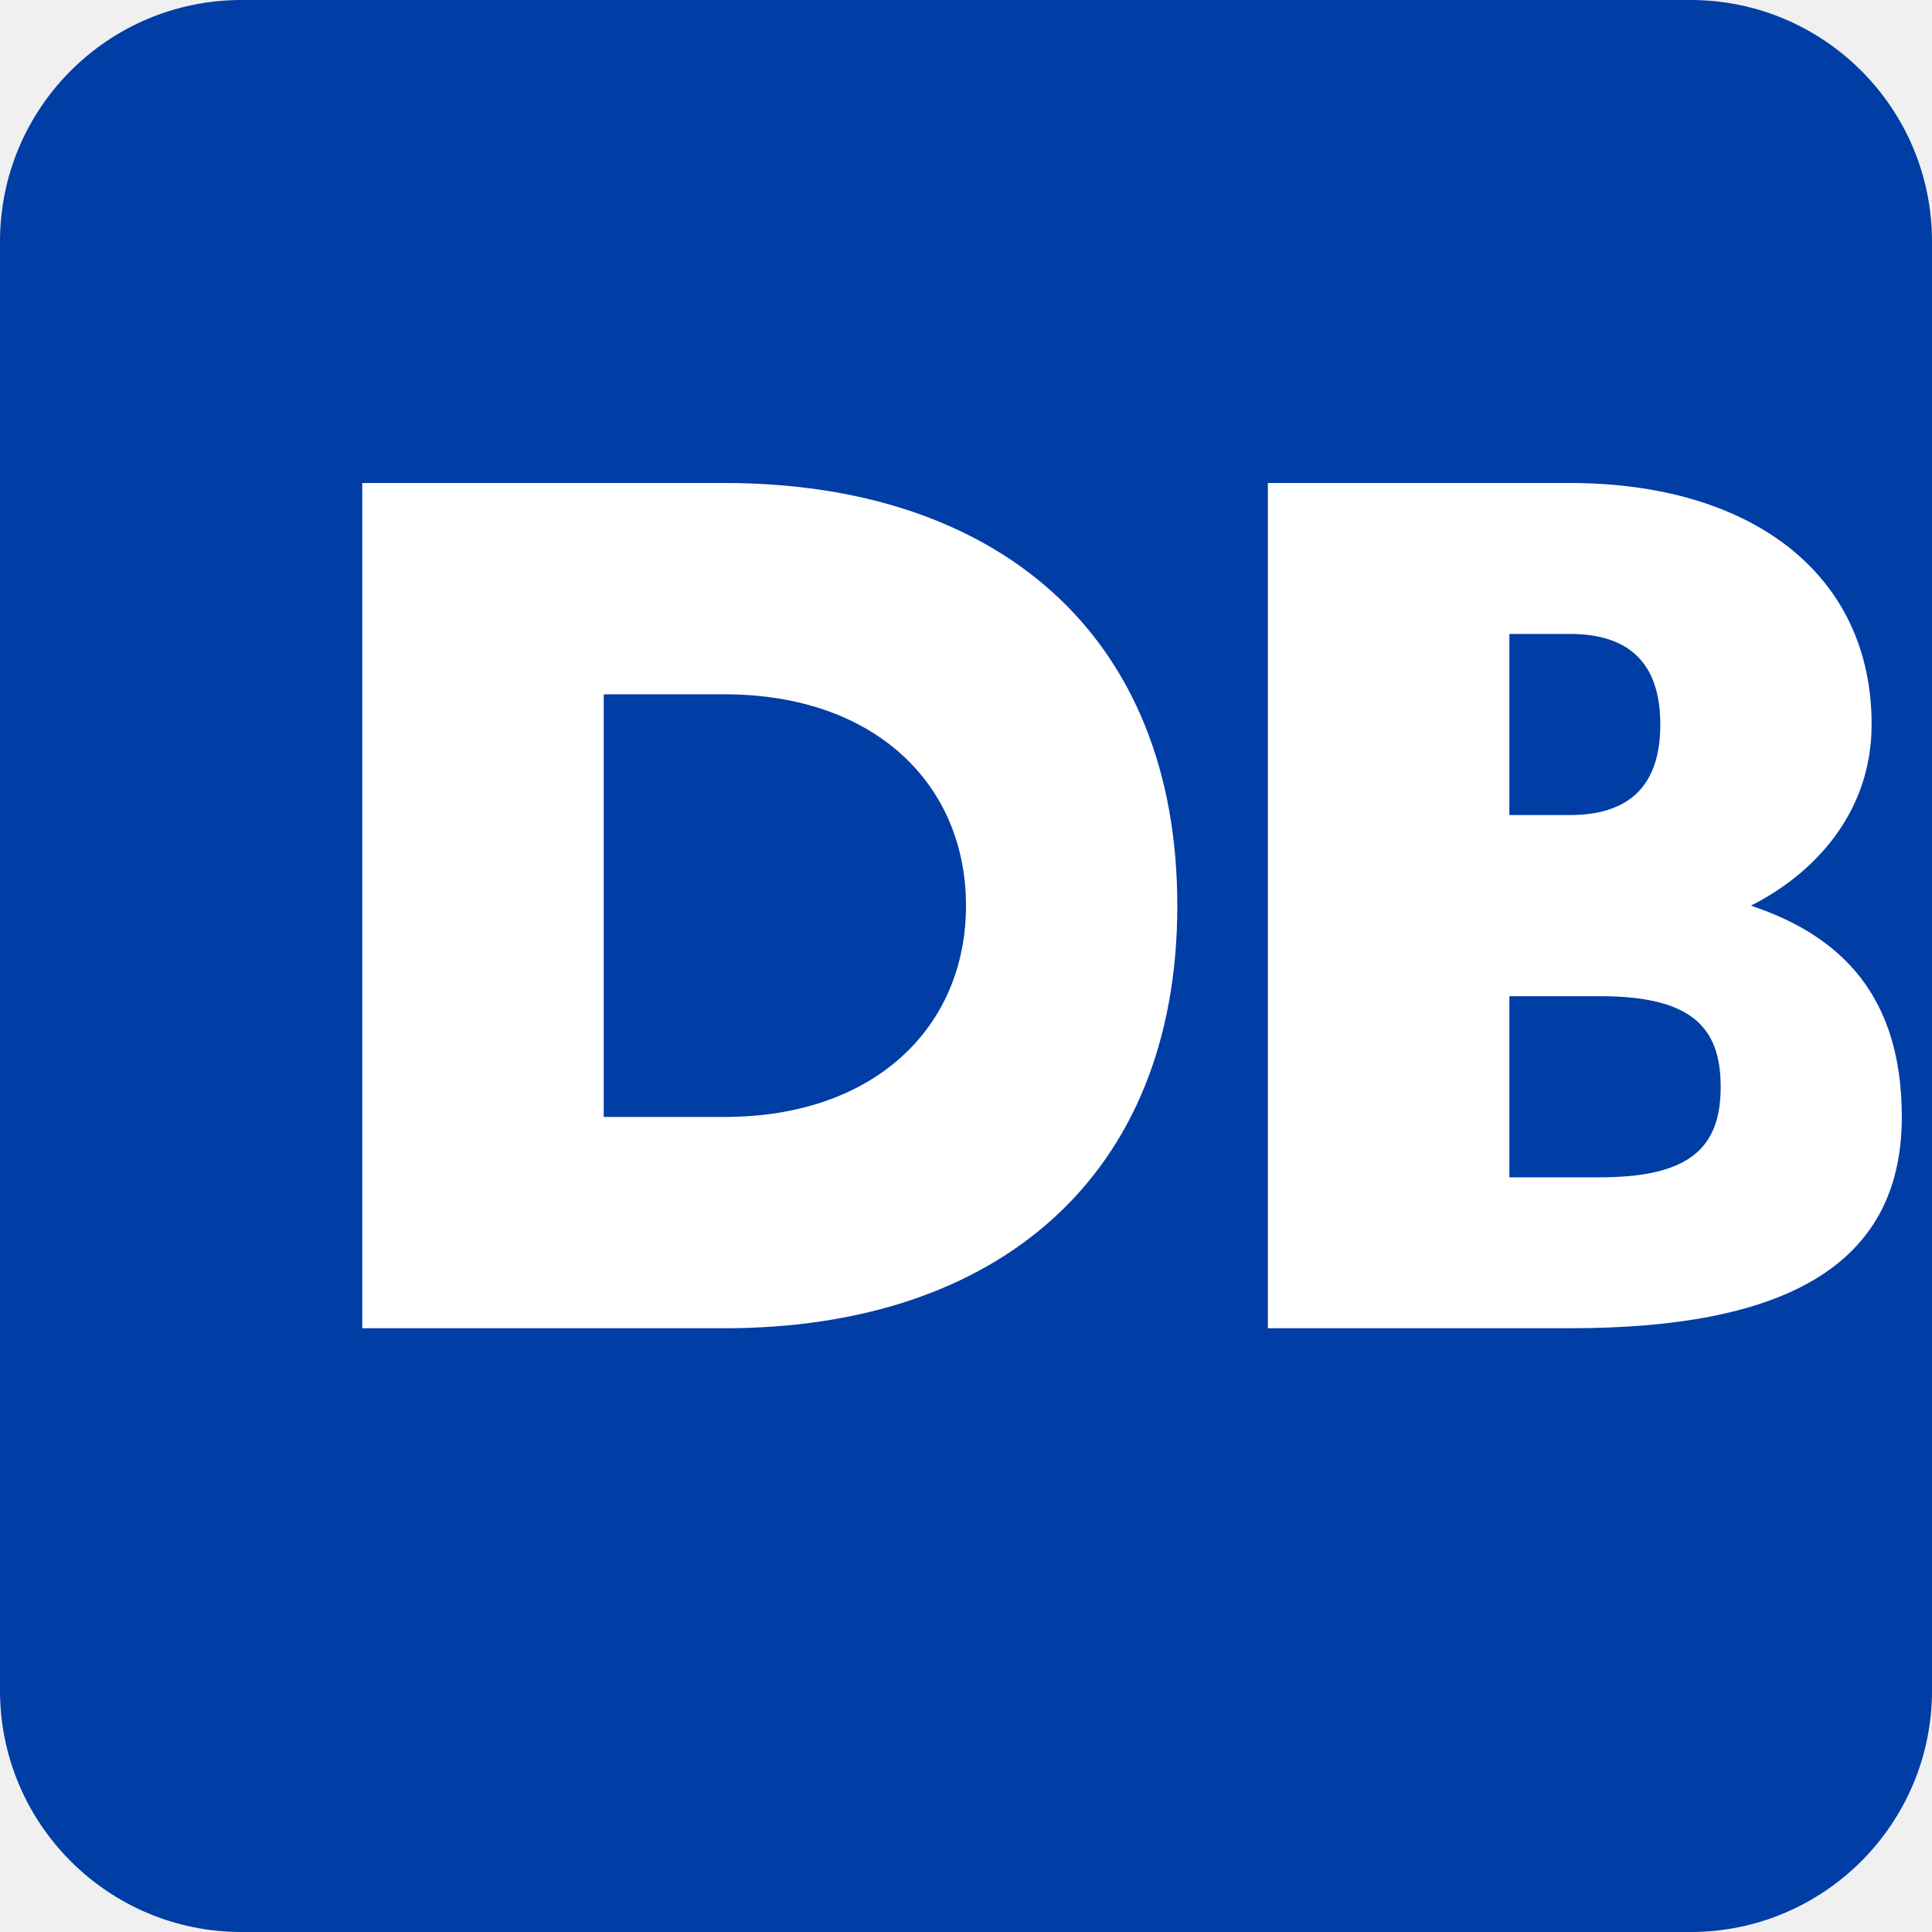
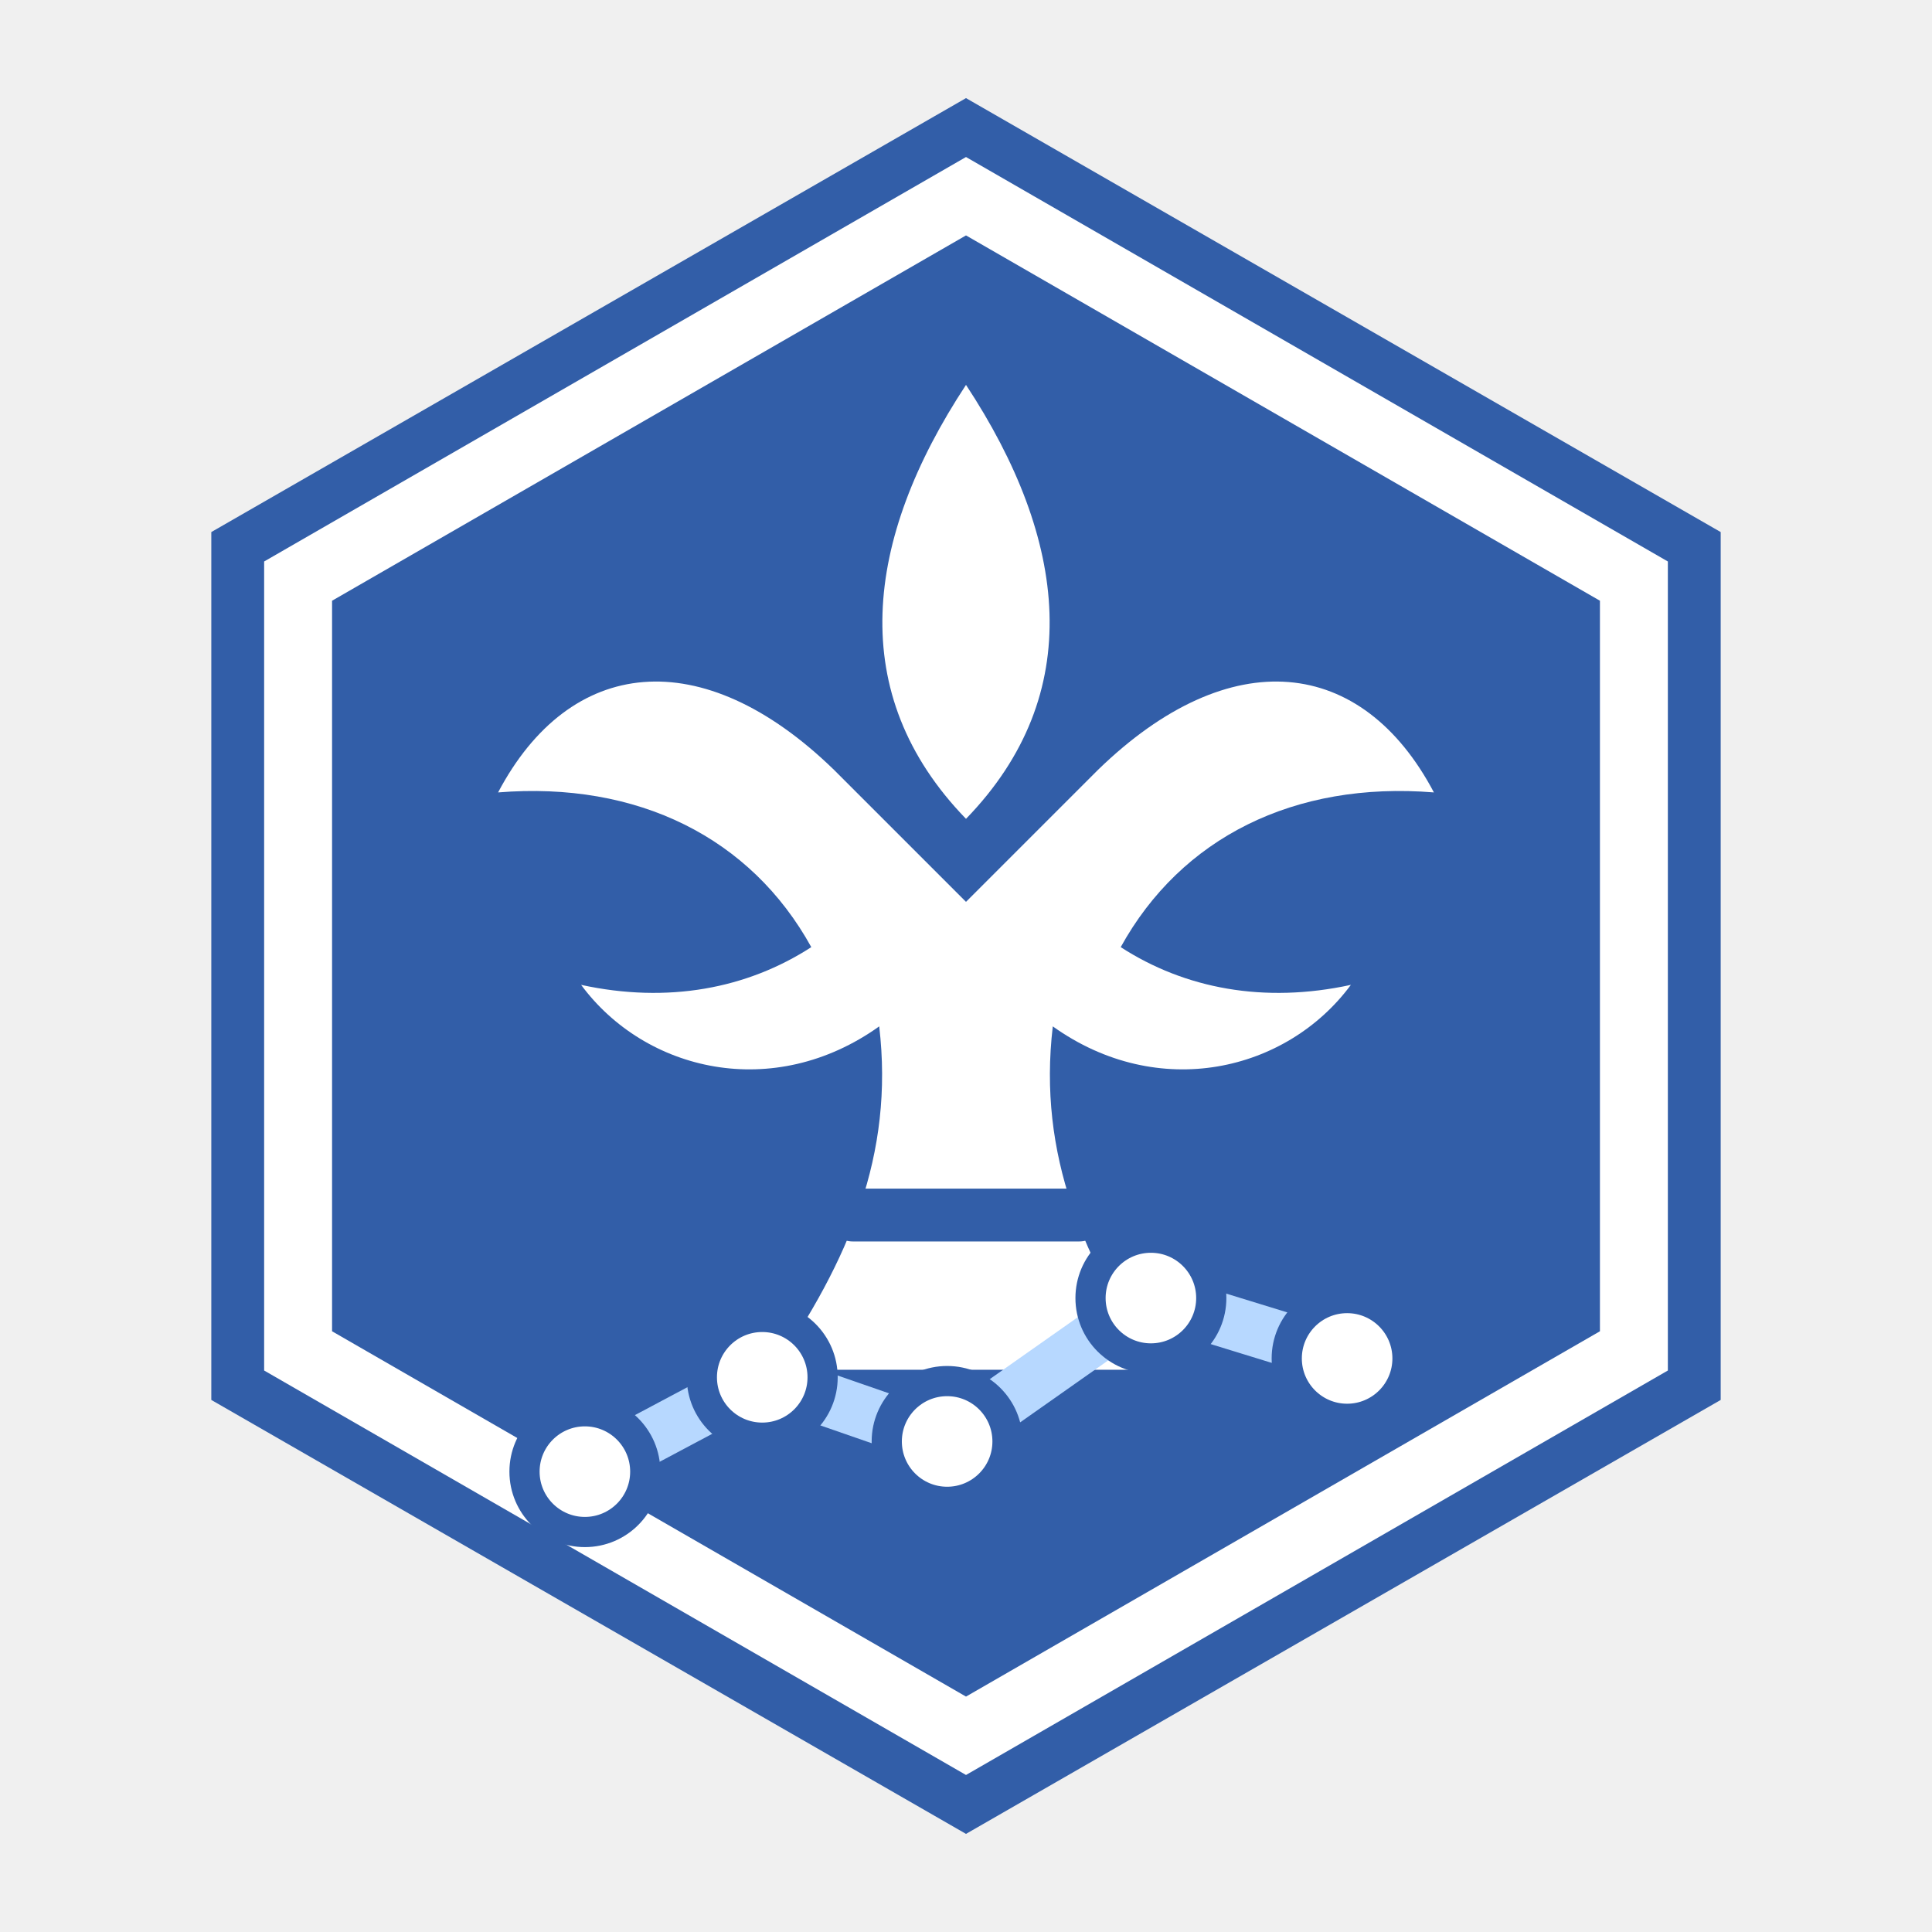
- <svg xmlns="http://www.w3.org/2000/svg" viewBox="0 0 64 64">
-   <rect width="64" height="64" rx="8" fill="#003DA5" />
-   <path d="M12 44V16h12c9 0 15 5 15 14s-6 14-15 14H12zm8-7h4c5 0 8-3 8-7s-3-7-8-7h-4v14z" fill="#FFFFFF" />
-   <path d="M42 44V16h10c6 0 10 3 10 8 0 3-2 5-4 6 3 1 5 3 5 7 0 5-4 7-11 7H42zm8-17h2c2 0 3-1 3-3s-1-3-3-3h-2v6zm0 12h3c3 0 4-1 4-3s-1-3-4-3h-3v6z" fill="#FFFFFF" />
+ <svg xmlns="http://www.w3.org/2000/svg" viewBox="0 0 512 512" role="img" aria-labelledby="title desc">
+   <polygon points="256,26 456,141 456,371 256,486 56,371 56,141" fill="#325EA8" />
+   <polygon points="256,52 433,154 433,358 256,460 79,358 79,154" fill="none" stroke="#FFFFFF" stroke-width="18" />
+   <path d="M256 102C229 143 224 184 256 217C288 184 283 143 256 102Z" fill="#FFFFFF" />
+   <path d="M221 204C186 170 151 174 132 210C169 207 199 222 215 251C198 262 177 266 154 261C171 284 205 292 233 272C237 306 225 334 205 363H307C287 334 275 306 279 272C307 292 341 284 358 261C335 266 314 262 297 251C313 222 343 207 380 210C361 174 326 170 291 204L256 239L221 204Z" fill="#FFFFFF" />
+   <path d="M226 322H286" stroke="#325EA8" stroke-width="14" stroke-linecap="round" />
+   <path d="M155 390L202 365L251 382L305 344L357 360" fill="none" stroke="#B7D8FF" stroke-width="14" stroke-linecap="round" stroke-linejoin="round" />
+   <g fill="#FFFFFF" stroke="#325EA8" stroke-width="8">
+     <circle cx="155" cy="390" r="16" />
+     <circle cx="202" cy="365" r="16" />
+     <circle cx="251" cy="382" r="16" />
+     <circle cx="305" cy="344" r="16" />
+     <circle cx="357" cy="360" r="16" />
+   </g>
</svg>
